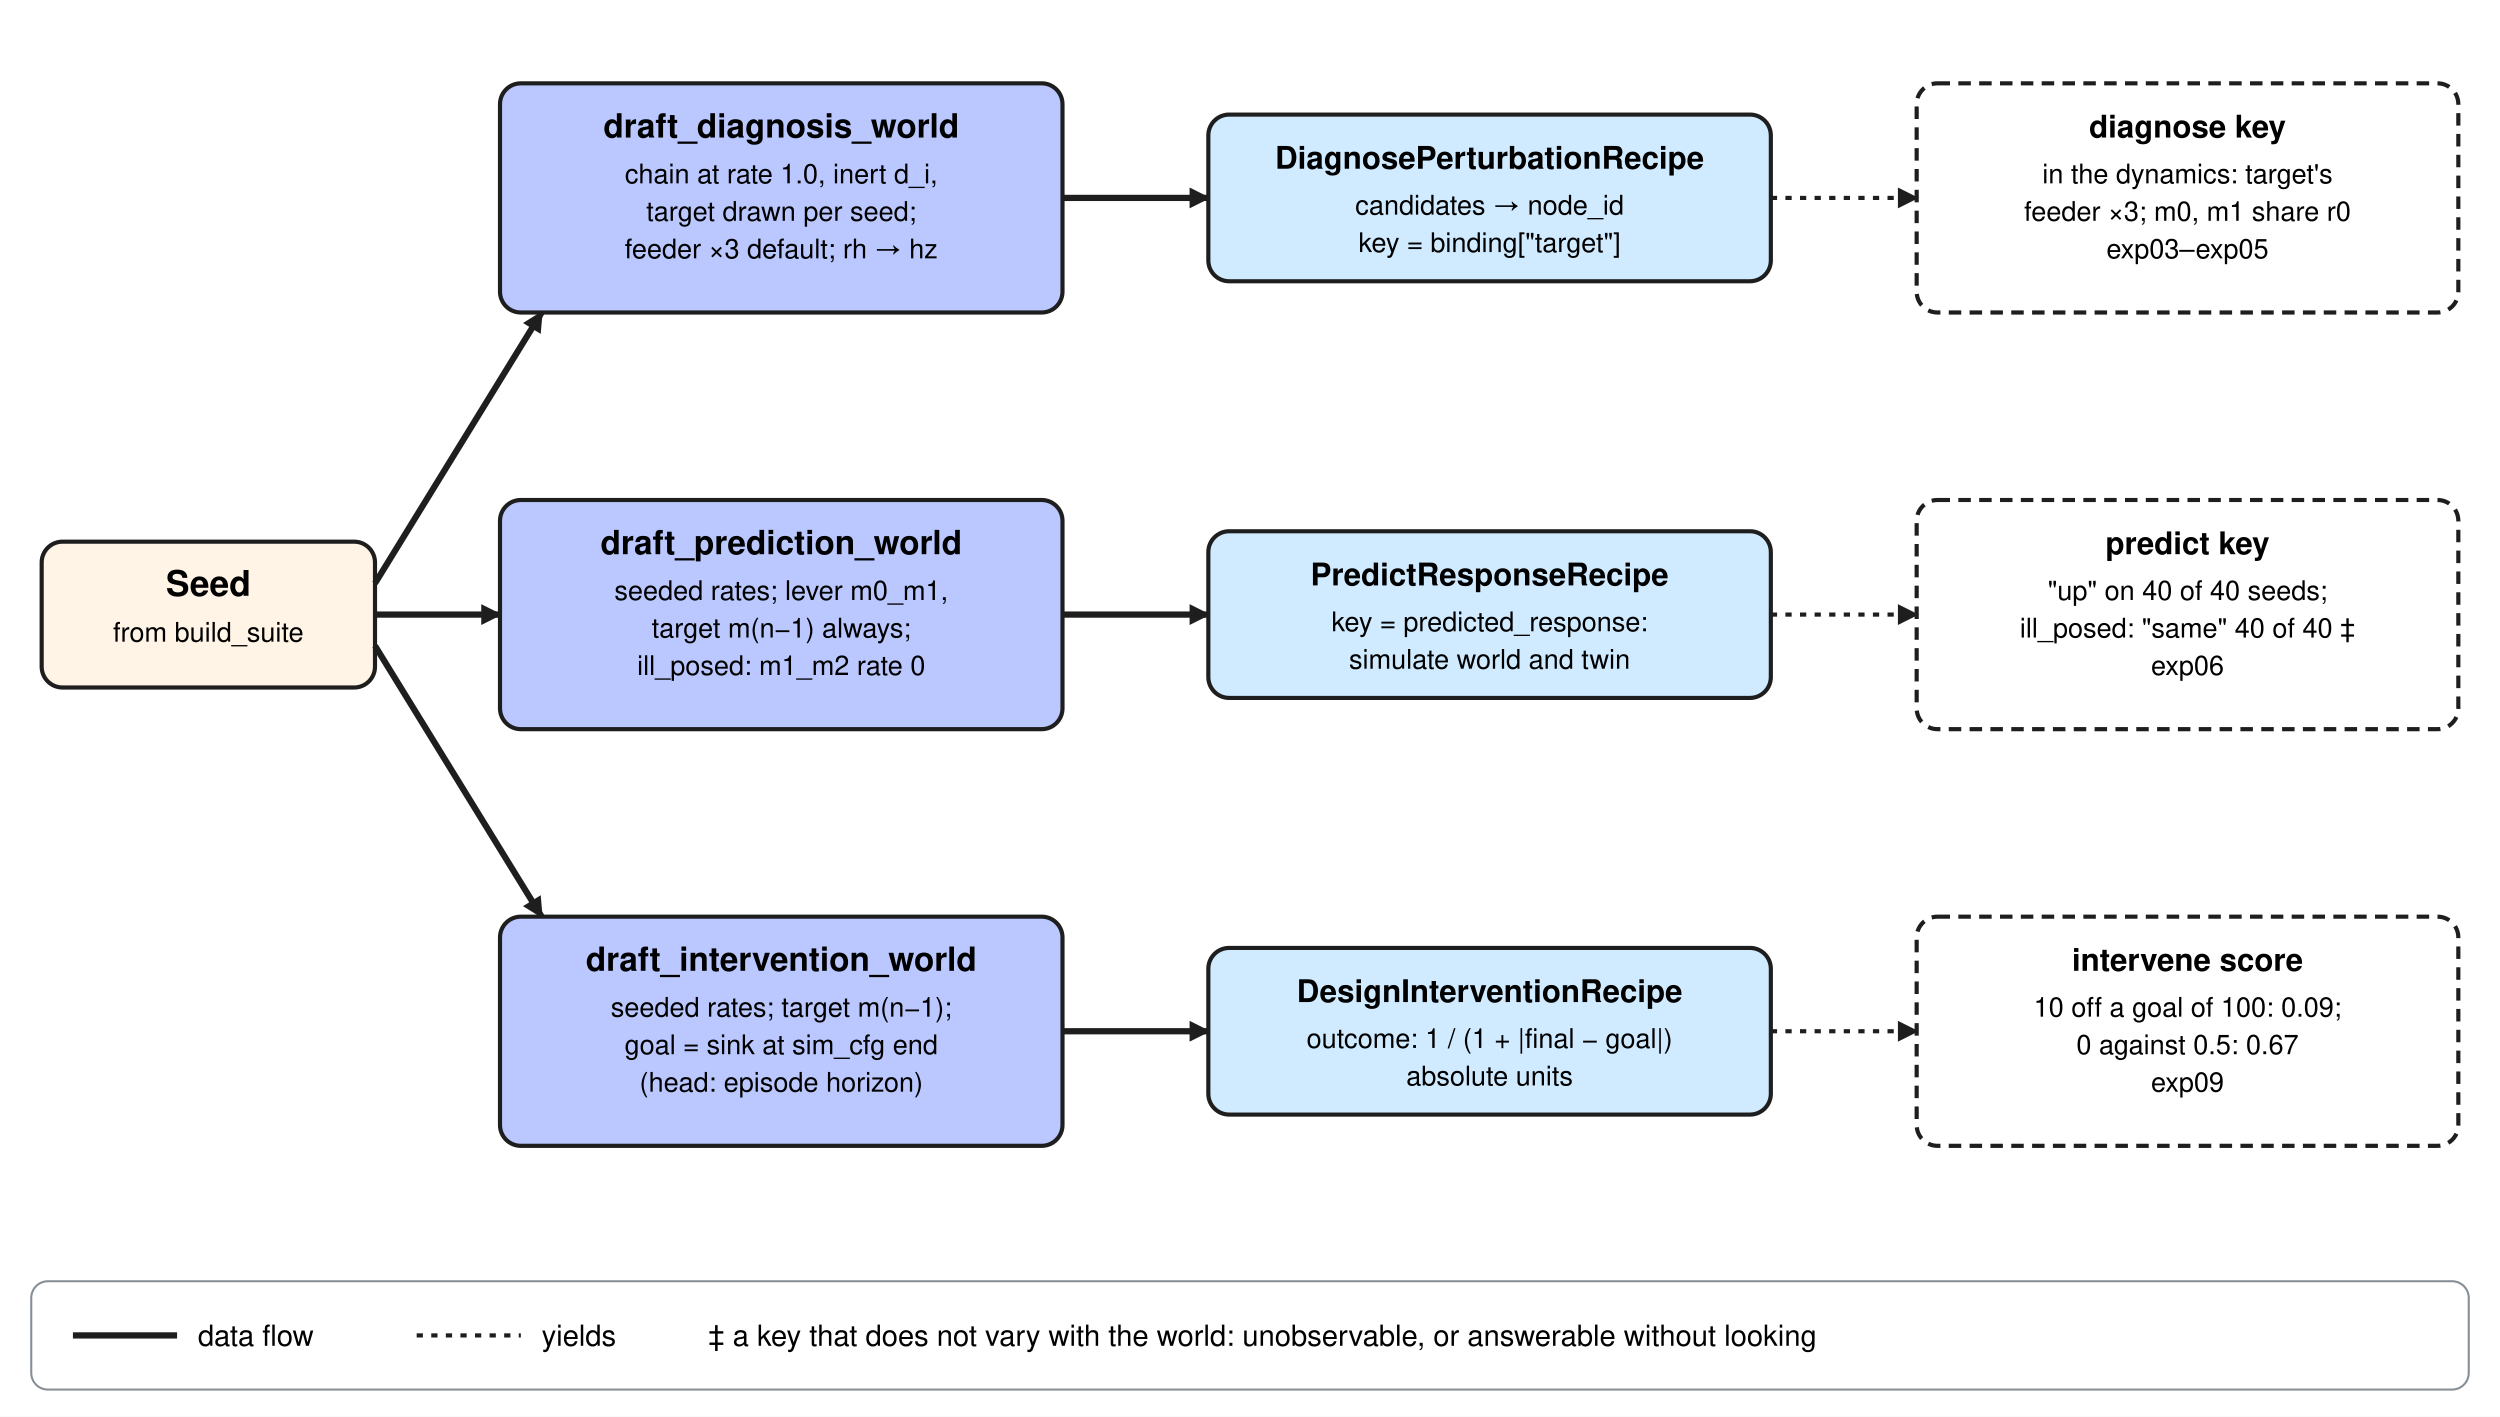
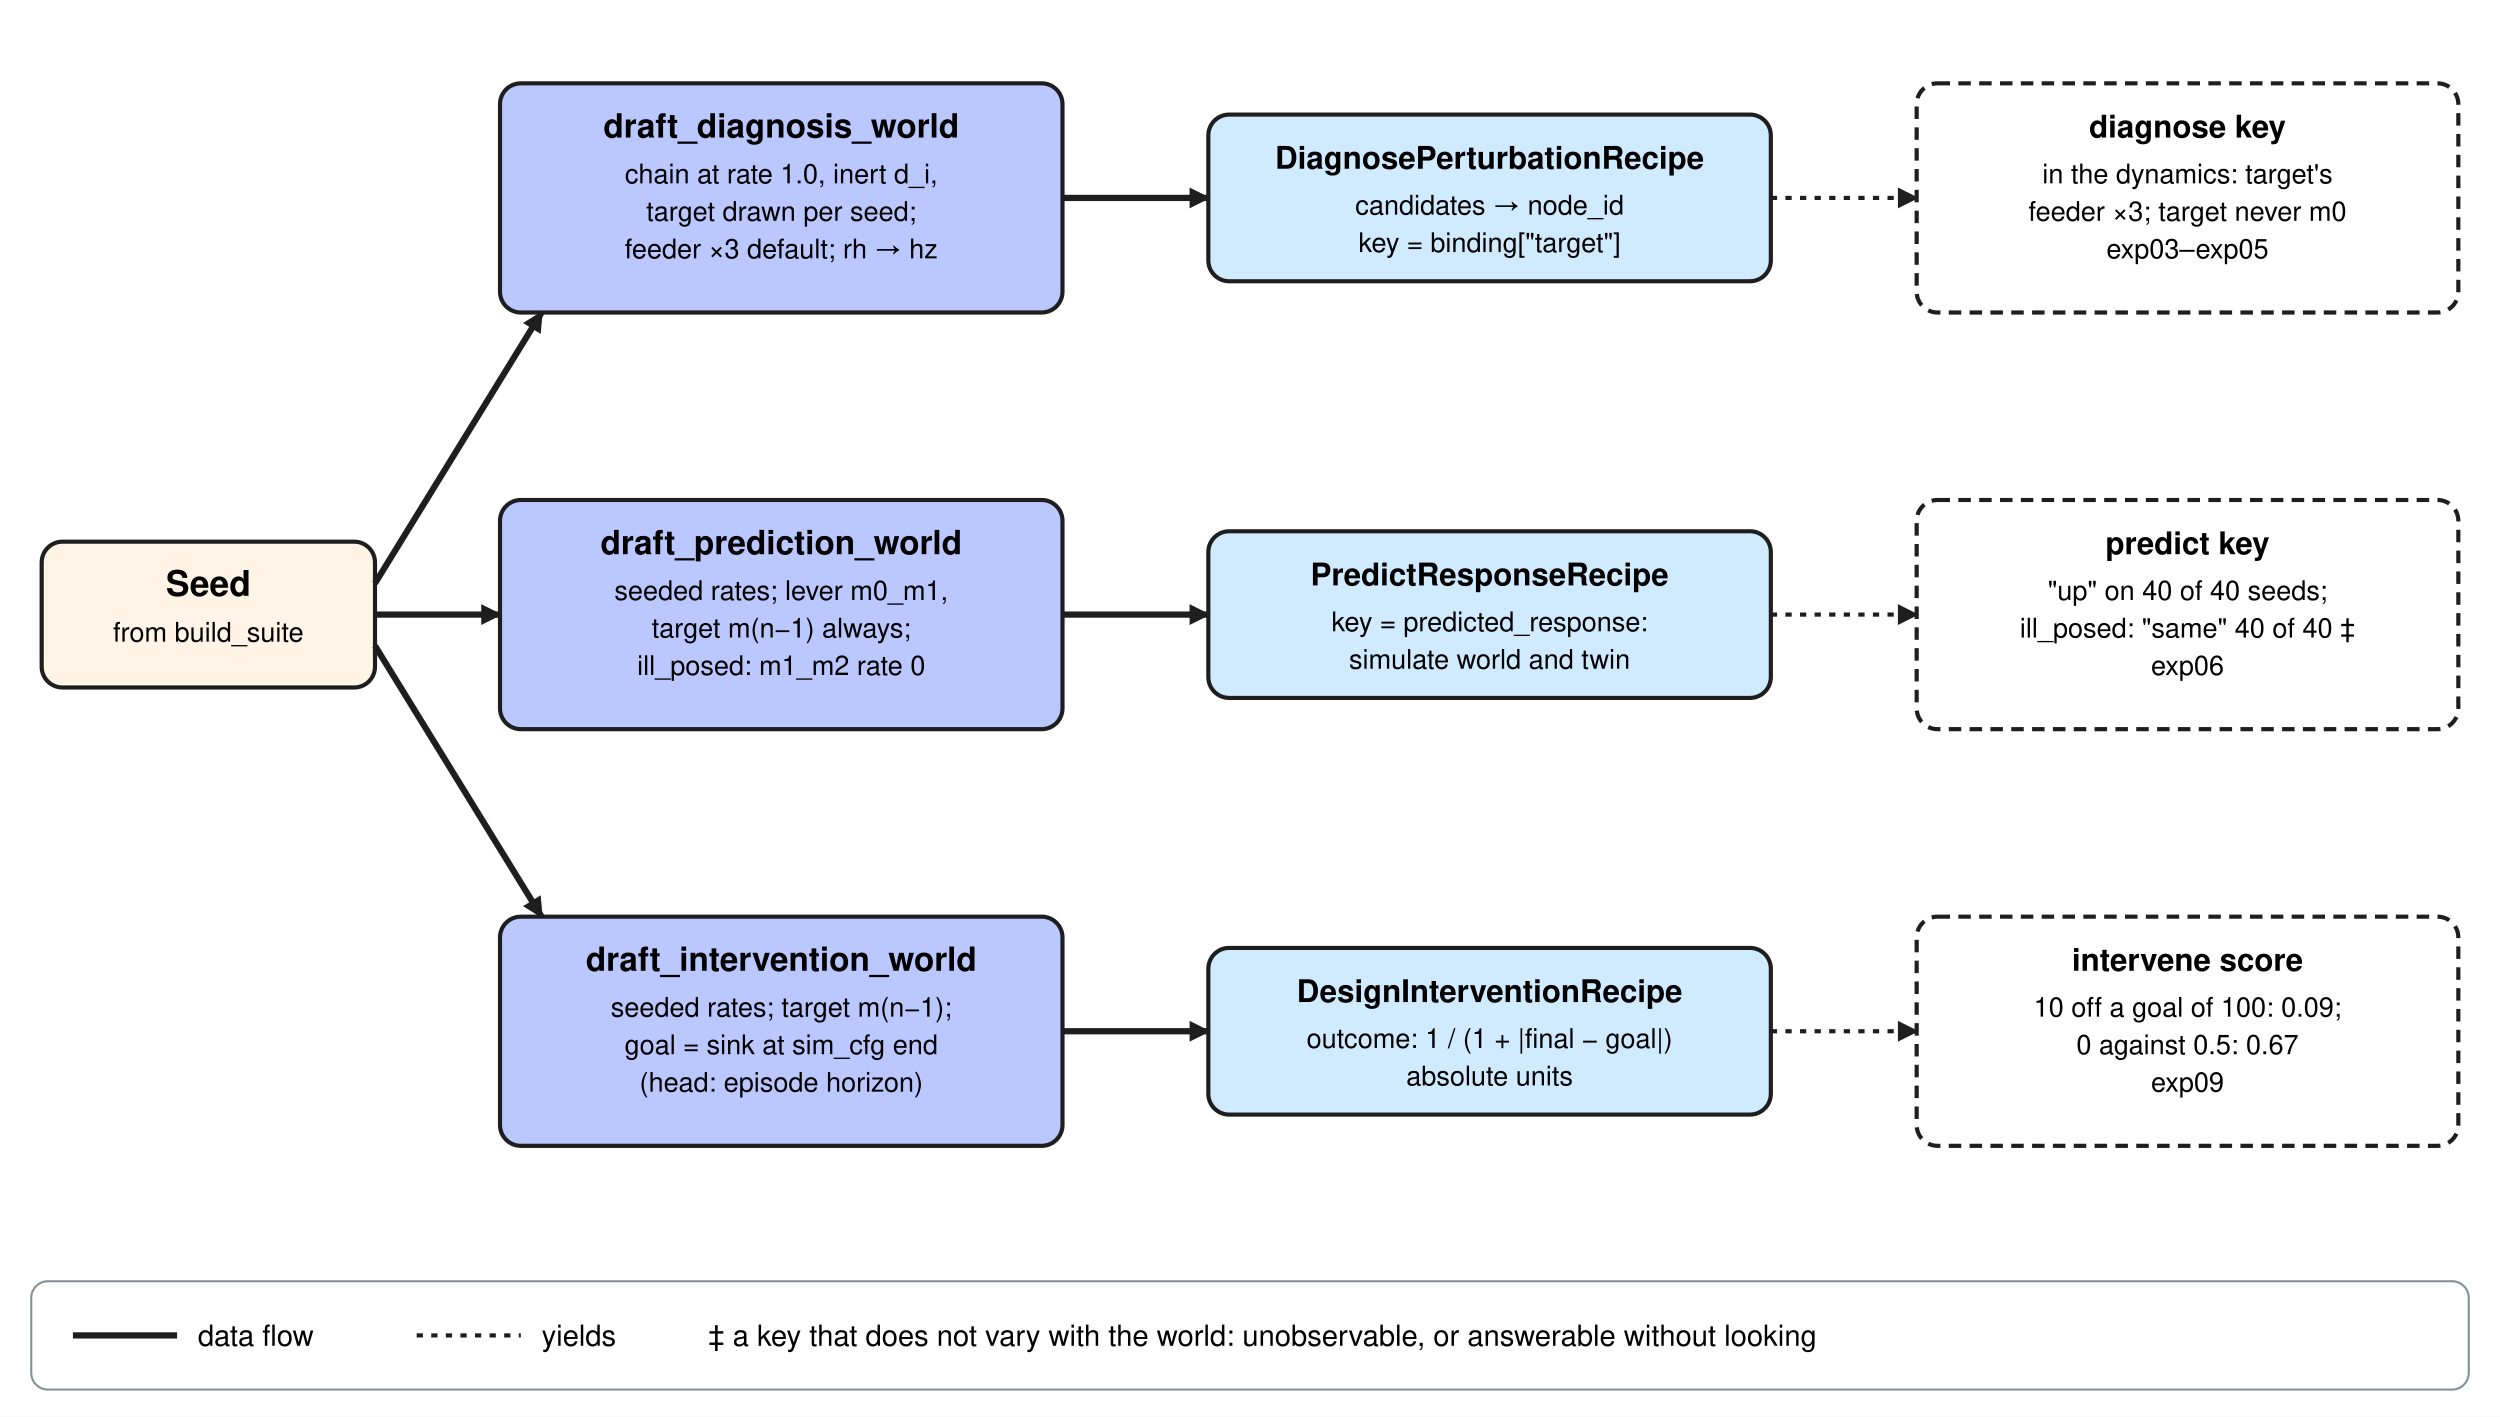
<svg xmlns="http://www.w3.org/2000/svg" width="2400" height="1360" viewBox="0 0 1200 680" font-family="Helvetica, Arial, sans-serif">
  <defs>
    <marker id="arrowhead" viewBox="0 0 10 10" refX="9" refY="5" markerUnits="userSpaceOnUse" markerWidth="10" markerHeight="10" orient="auto-start-reverse">
      <polygon id="arrowhead-shape" points="0,0 10,5 0,10" fill="#1e1e1e" />
    </marker>
  </defs>
  <rect id="bg" x="0" y="0" width="1200" height="680" fill="#ffffff" />
  <g id="n-seed">
    <rect id="n-seed-box" x="20" y="260" width="160" height="70" rx="10" fill="#fff4e6" stroke="#1e1e1e" stroke-width="2" />
    <text id="n-seed-name" x="100" y="286" font-size="17" font-weight="600" text-anchor="middle">Seed</text>
    <text id="n-seed-kind" x="100" y="308" font-size="13" text-anchor="middle">from build_suite</text>
  </g>
  <g id="n-dd">
    <rect id="n-dd-box" x="240" y="40" width="270" height="110" rx="10" fill="#bac8ff" stroke="#1e1e1e" stroke-width="2" />
    <text id="n-dd-name" x="375" y="66" font-size="16" font-weight="600" text-anchor="middle">draft_diagnosis_world</text>
    <text id="n-dd-k1" x="375" y="88" font-size="13" text-anchor="middle">chain at rate 1.0, inert d_i,</text>
    <text id="n-dd-k2" x="375" y="106" font-size="13" text-anchor="middle">target drawn per seed;</text>
    <text id="n-dd-k3" x="375" y="124" font-size="13" text-anchor="middle">feeder ×3 default; rh → hz</text>
  </g>
  <g id="n-dp">
    <rect id="n-dp-box" x="240" y="240" width="270" height="110" rx="10" fill="#bac8ff" stroke="#1e1e1e" stroke-width="2" />
    <text id="n-dp-name" x="375" y="266" font-size="16" font-weight="600" text-anchor="middle">draft_prediction_world</text>
    <text id="n-dp-k1" x="375" y="288" font-size="13" text-anchor="middle">seeded rates; lever m0_m1,</text>
    <text id="n-dp-k2" x="375" y="306" font-size="13" text-anchor="middle">target m(n−1) always;</text>
    <text id="n-dp-k3" x="375" y="324" font-size="13" text-anchor="middle">ill_posed: m1_m2 rate 0</text>
  </g>
  <g id="n-di">
    <rect id="n-di-box" x="240" y="440" width="270" height="110" rx="10" fill="#bac8ff" stroke="#1e1e1e" stroke-width="2" />
    <text id="n-di-name" x="375" y="466" font-size="16" font-weight="600" text-anchor="middle">draft_intervention_world</text>
    <text id="n-di-k1" x="375" y="488" font-size="13" text-anchor="middle">seeded rates; target m(n−1);</text>
    <text id="n-di-k2" x="375" y="506" font-size="13" text-anchor="middle">goal = sink at sim_cfg end</text>
    <text id="n-di-k3" x="375" y="524" font-size="13" text-anchor="middle">(head: episode horizon)</text>
  </g>
  <line id="e-seed-dd" x1="180" y1="280" x2="260" y2="150" stroke="#1e1e1e" stroke-width="3" marker-end="url(#arrowhead)" />
  <line id="e-seed-dp" x1="180" y1="295" x2="240" y2="295" stroke="#1e1e1e" stroke-width="3" marker-end="url(#arrowhead)" />
  <line id="e-seed-di" x1="180" y1="310" x2="260" y2="440" stroke="#1e1e1e" stroke-width="3" marker-end="url(#arrowhead)" />
  <g id="n-rd">
    <rect id="n-rd-box" x="580" y="55" width="270" height="80" rx="10" fill="#d0ebff" stroke="#1e1e1e" stroke-width="2" />
    <text id="n-rd-name" x="715" y="81" font-size="15" font-weight="600" text-anchor="middle">DiagnosePerturbationRecipe</text>
    <text id="n-rd-k1" x="715" y="103" font-size="13" text-anchor="middle">candidates → node_id</text>
    <text id="n-rd-k2" x="715" y="121" font-size="13" text-anchor="middle">key = binding["target"]</text>
  </g>
  <g id="n-rp">
    <rect id="n-rp-box" x="580" y="255" width="270" height="80" rx="10" fill="#d0ebff" stroke="#1e1e1e" stroke-width="2" />
    <text id="n-rp-name" x="715" y="281" font-size="15" font-weight="600" text-anchor="middle">PredictResponseRecipe</text>
    <text id="n-rp-k1" x="715" y="303" font-size="13" text-anchor="middle">key = predicted_response:</text>
    <text id="n-rp-k2" x="715" y="321" font-size="13" text-anchor="middle">simulate world and twin</text>
  </g>
  <g id="n-ri">
    <rect id="n-ri-box" x="580" y="455" width="270" height="80" rx="10" fill="#d0ebff" stroke="#1e1e1e" stroke-width="2" />
    <text id="n-ri-name" x="715" y="481" font-size="15" font-weight="600" text-anchor="middle">DesignInterventionRecipe</text>
    <text id="n-ri-k1" x="715" y="503" font-size="13" text-anchor="middle">outcome: 1 / (1 + |final − goal|)</text>
    <text id="n-ri-k2" x="715" y="521" font-size="13" text-anchor="middle">absolute units</text>
  </g>
  <line id="e-dd-rd" x1="510" y1="95" x2="580" y2="95" stroke="#1e1e1e" stroke-width="3" marker-end="url(#arrowhead)" />
  <line id="e-dp-rp" x1="510" y1="295" x2="580" y2="295" stroke="#1e1e1e" stroke-width="3" marker-end="url(#arrowhead)" />
  <line id="e-di-ri" x1="510" y1="495" x2="580" y2="495" stroke="#1e1e1e" stroke-width="3" marker-end="url(#arrowhead)" />
  <g id="n-kd">
    <rect id="n-kd-box" x="920" y="40" width="260" height="110" rx="10" fill="#ffffff" stroke="#1e1e1e" stroke-width="2" stroke-dasharray="6 4" />
    <text id="n-kd-name" x="1050" y="66" font-size="15" font-weight="600" text-anchor="middle">diagnose key</text>
    <text id="n-kd-k1" x="1050" y="88" font-size="13" text-anchor="middle">in the dynamics: target's</text>
-     <text id="n-kd-k2" x="1050" y="106" font-size="13" text-anchor="middle">feeder ×3; m0, m1 share r0</text>
+     <text id="n-kd-k2" x="1050" y="106" font-size="13" text-anchor="middle">feeder ×3; target never m0</text>
    <text id="n-kd-k3" x="1050" y="124" font-size="13" text-anchor="middle">exp03–exp05</text>
  </g>
  <g id="n-kp">
    <rect id="n-kp-box" x="920" y="240" width="260" height="110" rx="10" fill="#ffffff" stroke="#1e1e1e" stroke-width="2" stroke-dasharray="6 4" />
    <text id="n-kp-name" x="1050" y="266" font-size="15" font-weight="600" text-anchor="middle">predict key</text>
    <text id="n-kp-k1" x="1050" y="288" font-size="13" text-anchor="middle">"up" on 40 of 40 seeds;</text>
    <text id="n-kp-k2" x="1050" y="306" font-size="13" text-anchor="middle">ill_posed: "same" 40 of 40 ‡</text>
    <text id="n-kp-k3" x="1050" y="324" font-size="13" text-anchor="middle">exp06</text>
  </g>
  <g id="n-ki">
    <rect id="n-ki-box" x="920" y="440" width="260" height="110" rx="10" fill="#ffffff" stroke="#1e1e1e" stroke-width="2" stroke-dasharray="6 4" />
    <text id="n-ki-name" x="1050" y="466" font-size="15" font-weight="600" text-anchor="middle">intervene score</text>
    <text id="n-ki-k1" x="1050" y="488" font-size="13" text-anchor="middle">10 off a goal of 100: 0.09;</text>
    <text id="n-ki-k2" x="1050" y="506" font-size="13" text-anchor="middle">0 against 0.5: 0.67</text>
    <text id="n-ki-k3" x="1050" y="524" font-size="13" text-anchor="middle">exp09</text>
  </g>
  <line id="e-rd-kd" x1="850" y1="95" x2="920" y2="95" stroke="#1e1e1e" stroke-width="2" stroke-dasharray="3 4" marker-end="url(#arrowhead)" />
  <line id="e-rp-kp" x1="850" y1="295" x2="920" y2="295" stroke="#1e1e1e" stroke-width="2" stroke-dasharray="3 4" marker-end="url(#arrowhead)" />
  <line id="e-ri-ki" x1="850" y1="495" x2="920" y2="495" stroke="#1e1e1e" stroke-width="2" stroke-dasharray="3 4" marker-end="url(#arrowhead)" />
  <g id="legend">
    <rect id="legend-box" x="15" y="615" width="1170" height="52" rx="8" fill="#ffffff" stroke="#868e96" stroke-width="1" />
    <line id="legend-solid" x1="35" y1="641" x2="85" y2="641" stroke="#1e1e1e" stroke-width="3" />
    <text id="legend-solid-text" x="95" y="646" font-size="14">data flow</text>
    <line id="legend-dotted" x1="200" y1="641" x2="250" y2="641" stroke="#1e1e1e" stroke-width="2" stroke-dasharray="3 4" />
    <text id="legend-dotted-text" x="260" y="646" font-size="14">yields</text>
    <text id="legend-dagger" x="340" y="646" font-size="14">‡ a key that does not vary with the world: unobservable, or answerable without looking</text>
  </g>
</svg>
